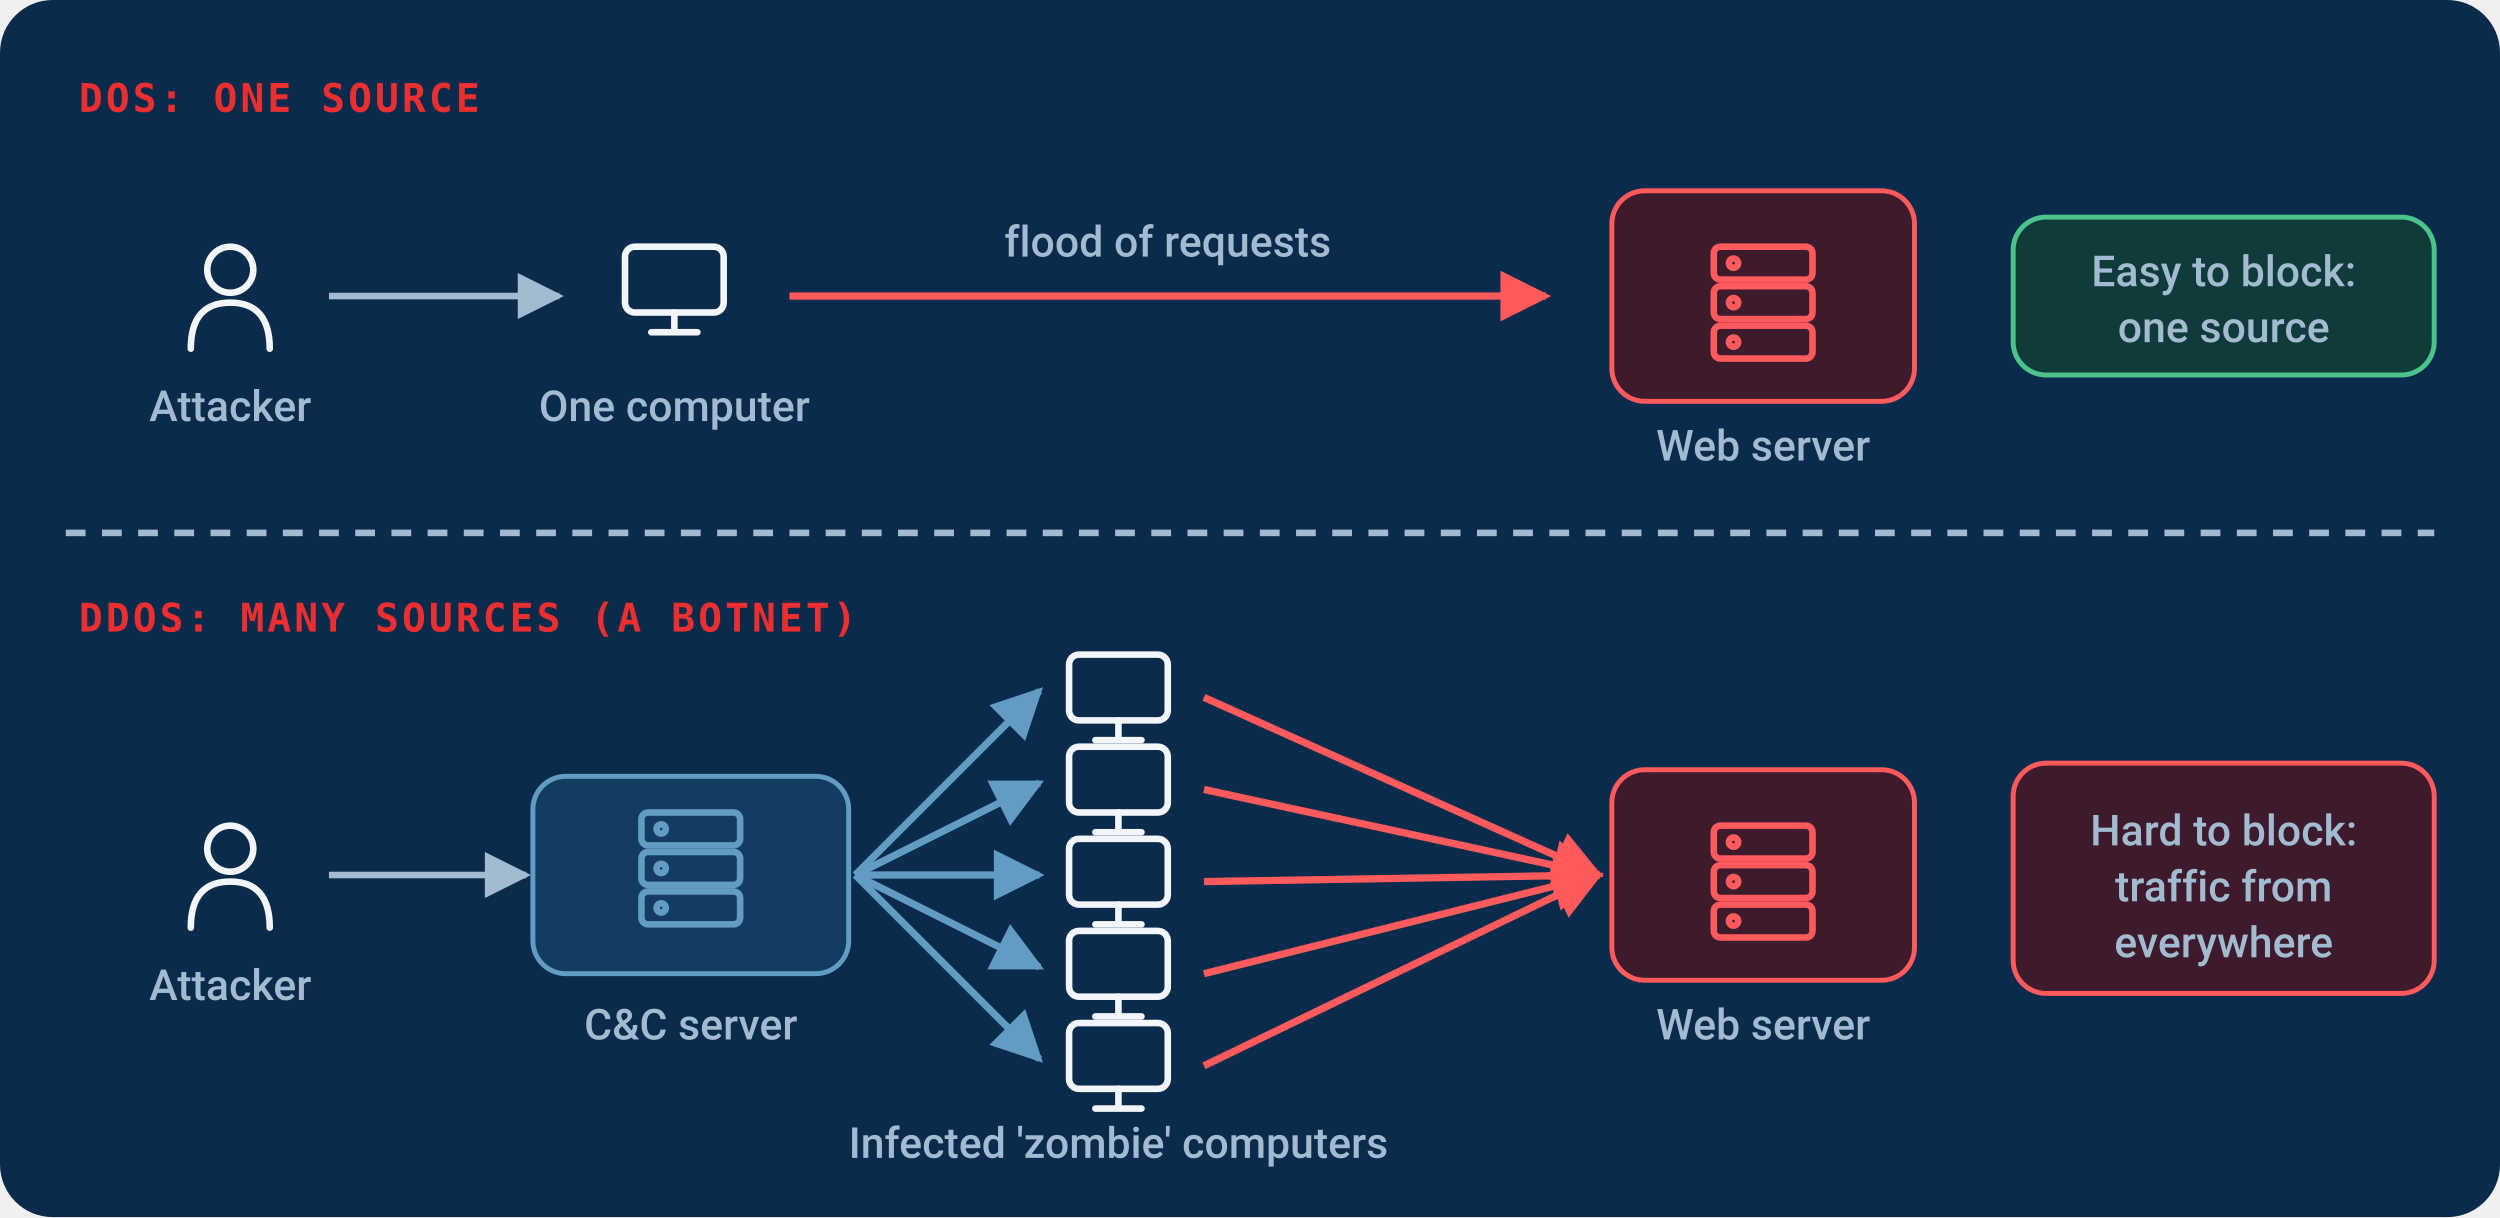
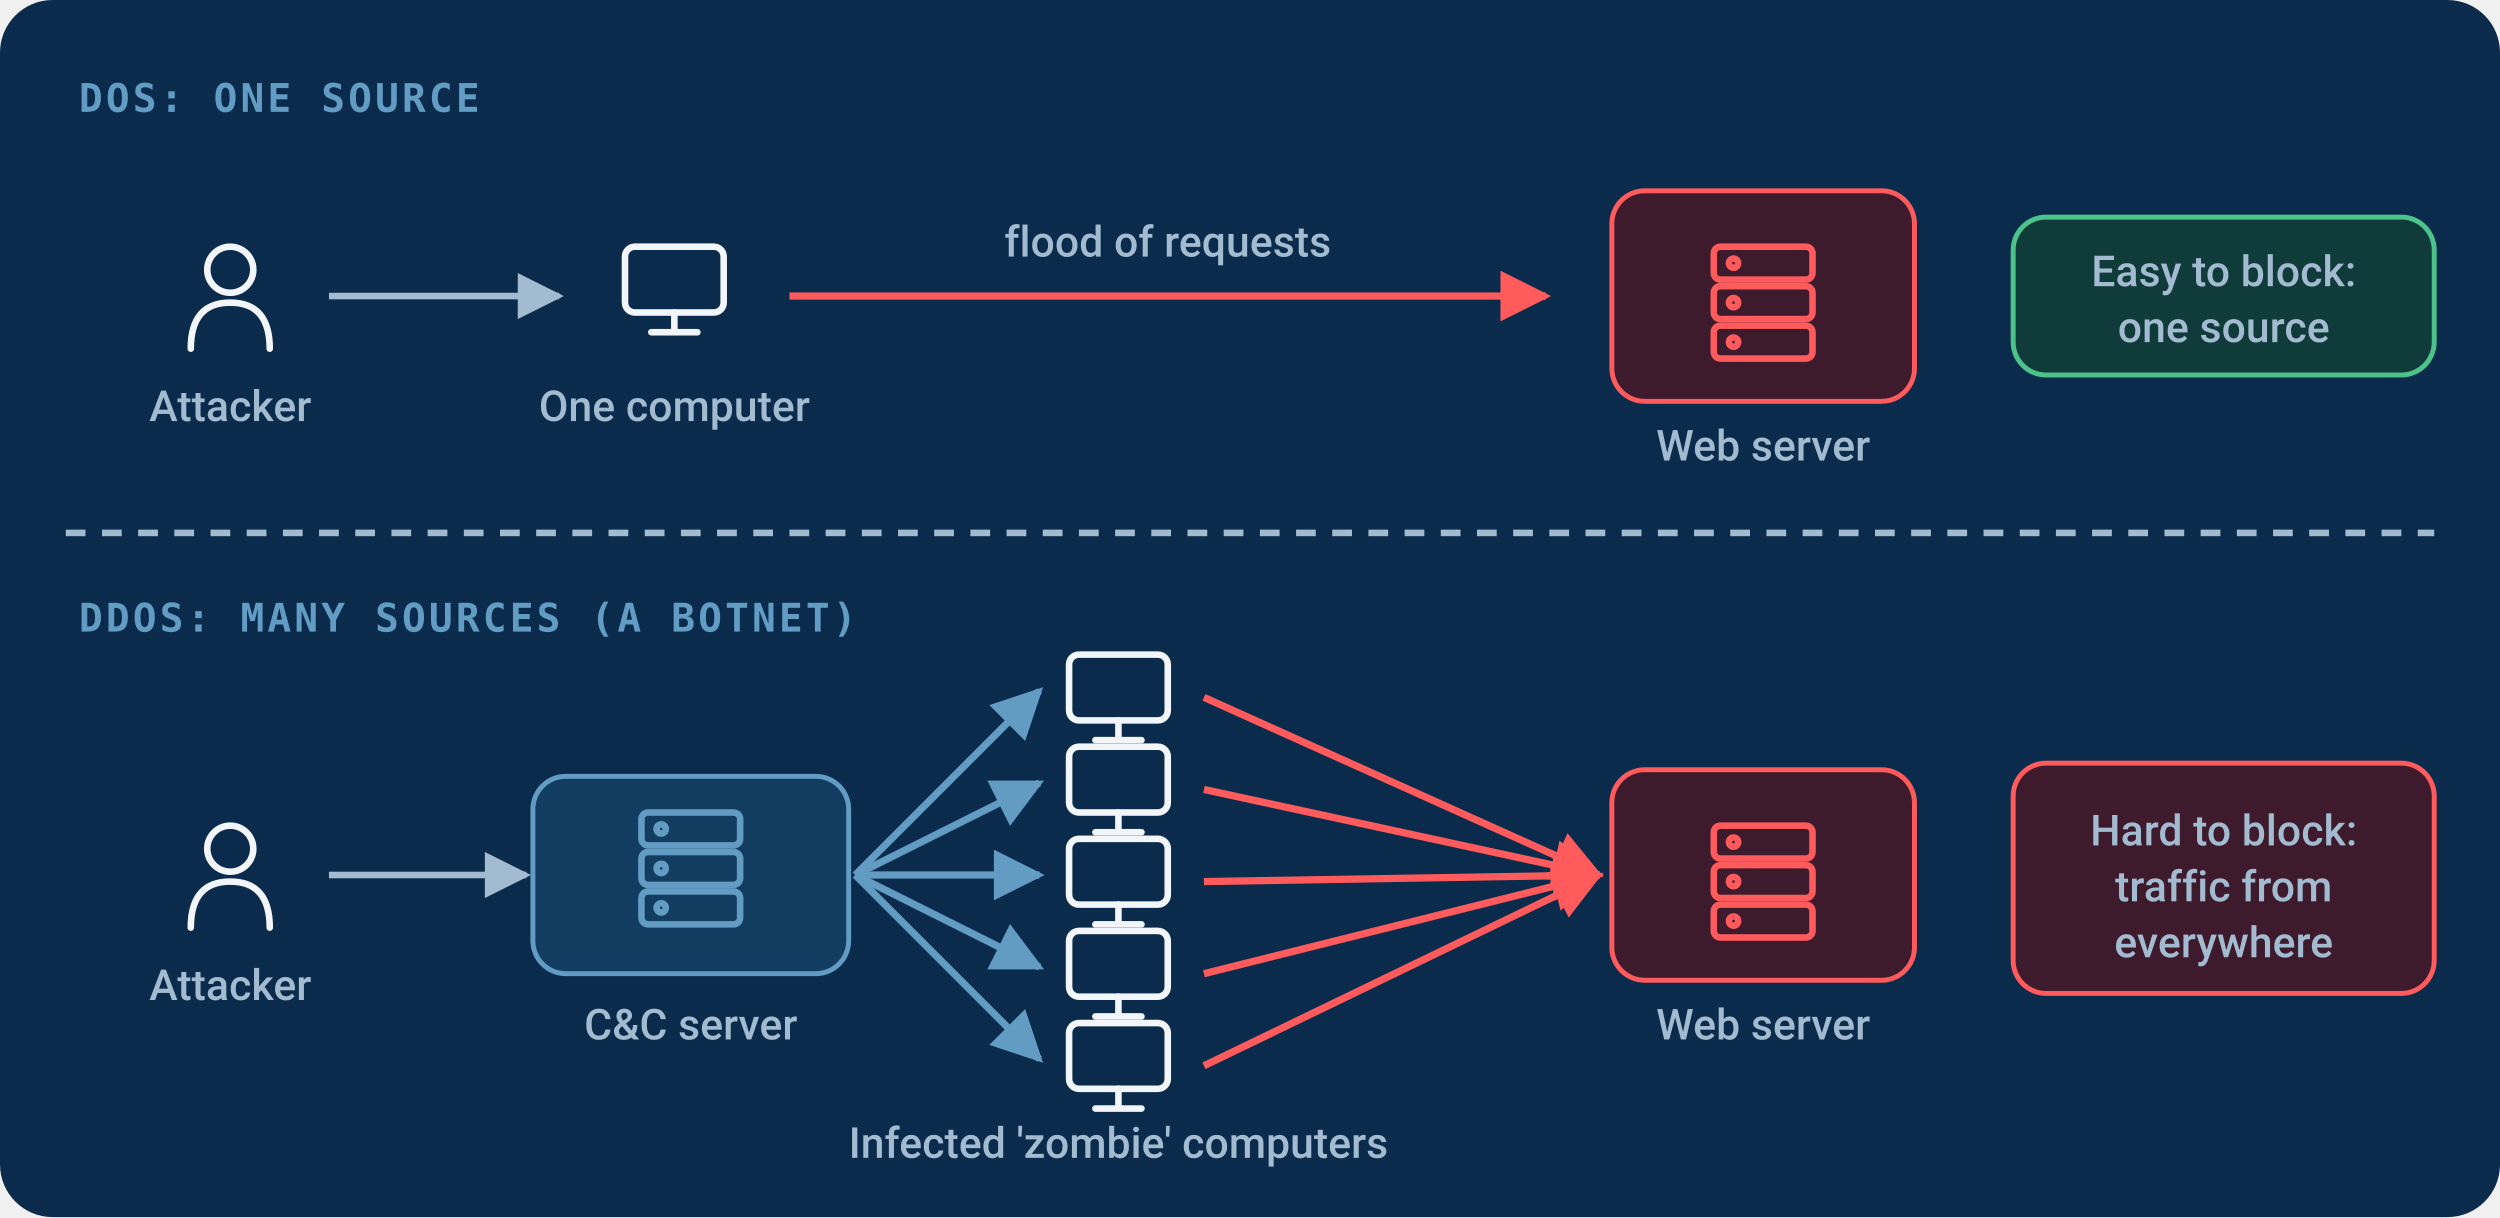
<svg xmlns="http://www.w3.org/2000/svg" viewBox="0 0 760 370" width="760" height="370" role="img" aria-labelledby="t d">
  <style>
.bg{fill:#0a2b4b}
.t{font:600 15px system-ui,-apple-system,'Segoe UI',Roboto,sans-serif;fill:#f2f6fa}
.tb{font:700 17px system-ui,-apple-system,'Segoe UI',Roboto,sans-serif;fill:#f2f6fa}
.s{font:500 13px system-ui,-apple-system,'Segoe UI',Roboto,sans-serif;fill:#a3bbd0}
.m{font:600 13px ui-monospace,Menlo,Consolas,monospace;fill:#f2f6fa}
- .h{font:700 12px ui-monospace,Menlo,Consolas,monospace;fill:#eb2f31;letter-spacing:.08em}
+ .h{font:700 12px ui-monospace,Menlo,Consolas,monospace;fill:#629cc3;letter-spacing:.08em}
.w{fill:#ffffff}
.box{fill:#0f3557;stroke:#2c5a80;stroke-width:1.5}
.acc{fill:#123c60;stroke:#629cc3;stroke-width:1.5}
.bad{fill:#3d1a2c;stroke:#ff5a5c;stroke-width:1.5}
.good{fill:#0f3b3a;stroke:#4cc38a;stroke-width:1.5}
.amb{fill:#33301f;stroke:#f2b544;stroke-width:1.5}
.dim{fill:#0c3052;stroke:#24496b;stroke-width:1.5}
- .solid-acc{fill:#629cc3}.solid-bad{fill:#eb2f31}.solid-good{fill:#2f9a5f}.solid-amb{fill:#c98f22}.solid-ink{fill:#f2f6fa}
+ .solid-acc{fill:#629cc3}.solid-bad{fill:#3f7aa3}.solid-good{fill:#2f9a5f}.solid-amb{fill:#c98f22}.solid-ink{fill:#f2f6fa}
.ln{stroke:#a3bbd0;stroke-width:2;fill:none}
.ln-acc{stroke:#629cc3;stroke-width:2.2;fill:none}
.ln-bad{stroke:#ff5a5c;stroke-width:2.2;fill:none}
.ln-good{stroke:#4cc38a;stroke-width:2.2;fill:none}
.dash{stroke-dasharray:6 5}
.tx-acc{fill:#629cc3}.tx-bad{fill:#ff5a5c}.tx-good{fill:#4cc38a}.tx-amb{fill:#f2b544}
.ic{fill:none;stroke:#f2f6fa;stroke-width:2;stroke-linecap:round;stroke-linejoin:round}
.ic-bad{fill:none;stroke:#ff5a5c;stroke-width:2;stroke-linecap:round;stroke-linejoin:round}
.ic-acc{fill:none;stroke:#629cc3;stroke-width:2;stroke-linecap:round;stroke-linejoin:round}
.mk-ln{fill:#a3bbd0}.mk-acc{fill:#629cc3}.mk-bad{fill:#ff5a5c}.mk-good{fill:#4cc38a}
</style>
  <defs>
    <marker id="a-ln" viewBox="0 0 10 10" refX="9" refY="5" markerWidth="7" markerHeight="7" orient="auto-start-reverse">
      <path d="M0 0 10 5 0 10z" class="mk-ln" />
    </marker>
    <marker id="a-acc" viewBox="0 0 10 10" refX="9" refY="5" markerWidth="7" markerHeight="7" orient="auto-start-reverse">
      <path d="M0 0 10 5 0 10z" class="mk-acc" />
    </marker>
    <marker id="a-bad" viewBox="0 0 10 10" refX="9" refY="5" markerWidth="7" markerHeight="7" orient="auto-start-reverse">
      <path d="M0 0 10 5 0 10z" class="mk-bad" />
    </marker>
    <marker id="a-good" viewBox="0 0 10 10" refX="9" refY="5" markerWidth="7" markerHeight="7" orient="auto-start-reverse">
      <path d="M0 0 10 5 0 10z" class="mk-good" />
    </marker>
  </defs>
  <rect class="bg" width="760" height="370" rx="16" />
  <text x="24" y="34" class="h" text-anchor="start">DOS: ONE SOURCE</text>
  <circle cx="70" cy="82" r="7" class="ic" />
  <path d="M58 106 q0 -14 12 -14 q12 0 12 14" class="ic" />
  <text x="70" y="128" class="s" text-anchor="middle">Attacker</text>
  <path d="M100 90 L170 90" class="ln" marker-end="url(#a-ln)" />
  <rect x="190" y="75" width="30" height="20" rx="3" class="ic" />
  <path d="M198 101 h14 M205 95 v6" class="ic" />
  <text x="205" y="128" class="s" text-anchor="middle">One computer</text>
  <path d="M240 90 L470 90" class="ln-bad" marker-end="url(#a-bad)" />
  <text x="355" y="78" class="s" text-anchor="middle">flood of requests</text>
  <rect x="490" y="58" width="92" height="64" rx="10" class="bad" />
  <rect x="521" y="75" width="30" height="10" rx="2" class="ic-bad" />
  <circle cx="527" cy="80" r="1.4" class="ic-bad" />
  <rect x="521" y="87" width="30" height="10" rx="2" class="ic-bad" />
  <circle cx="527" cy="92" r="1.4" class="ic-bad" />
  <rect x="521" y="99" width="30" height="10" rx="2" class="ic-bad" />
  <circle cx="527" cy="104" r="1.4" class="ic-bad" />
  <text x="536" y="140" class="s" text-anchor="middle">Web server</text>
  <rect x="612" y="66" width="128" height="48" rx="10" class="good" />
  <text x="676" y="87" class="s" text-anchor="middle">Easy to block:</text>
  <text x="676" y="104" class="s" text-anchor="middle">one source</text>
  <path d="M20 162 H740" class="ln dash" />
  <text x="24" y="192" class="h" text-anchor="start">DDOS: MANY SOURCES (A BOTNET)</text>
  <circle cx="70" cy="258" r="7" class="ic" />
  <path d="M58 282 q0 -14 12 -14 q12 0 12 14" class="ic" />
  <text x="70" y="304" class="s" text-anchor="middle">Attacker</text>
  <path d="M100 266 L160 266" class="ln" marker-end="url(#a-ln)" />
  <rect x="162" y="236" width="96" height="60" rx="10" class="acc" />
  <rect x="195" y="247" width="30" height="10" rx="2" class="ic-acc" />
  <circle cx="201" cy="252" r="1.4" class="ic-acc" />
  <rect x="195" y="259" width="30" height="10" rx="2" class="ic-acc" />
  <circle cx="201" cy="264" r="1.4" class="ic-acc" />
  <rect x="195" y="271" width="30" height="10" rx="2" class="ic-acc" />
  <circle cx="201" cy="276" r="1.4" class="ic-acc" />
  <text x="210" y="316" class="s" text-anchor="middle">C&amp;C server</text>
  <path d="M260 266 L316 210" class="ln-acc" marker-end="url(#a-acc)" />
  <rect x="325" y="199" width="30" height="20" rx="3" class="ic" />
  <path d="M333 225 h14 M340 219 v6" class="ic" />
  <path d="M366 212 L486 266" class="ln-bad" marker-end="url(#a-bad)" />
  <path d="M260 266 L316 238" class="ln-acc" marker-end="url(#a-acc)" />
  <rect x="325" y="227" width="30" height="20" rx="3" class="ic" />
  <path d="M333 253 h14 M340 247 v6" class="ic" />
  <path d="M366 240 L486 266" class="ln-bad" marker-end="url(#a-bad)" />
  <path d="M260 266 L316 266" class="ln-acc" marker-end="url(#a-acc)" />
  <rect x="325" y="255" width="30" height="20" rx="3" class="ic" />
  <path d="M333 281 h14 M340 275 v6" class="ic" />
  <path d="M366 268 L486 266" class="ln-bad" marker-end="url(#a-bad)" />
  <path d="M260 266 L316 294" class="ln-acc" marker-end="url(#a-acc)" />
  <rect x="325" y="283" width="30" height="20" rx="3" class="ic" />
  <path d="M333 309 h14 M340 303 v6" class="ic" />
  <path d="M366 296 L486 266" class="ln-bad" marker-end="url(#a-bad)" />
  <path d="M260 266 L316 322" class="ln-acc" marker-end="url(#a-acc)" />
  <rect x="325" y="311" width="30" height="20" rx="3" class="ic" />
  <path d="M333 337 h14 M340 331 v6" class="ic" />
  <path d="M366 324 L486 266" class="ln-bad" marker-end="url(#a-bad)" />
  <text x="340" y="352" class="s" text-anchor="middle">Infected 'zombie' computers</text>
  <rect x="490" y="234" width="92" height="64" rx="10" class="bad" />
  <rect x="521" y="251" width="30" height="10" rx="2" class="ic-bad" />
  <circle cx="527" cy="256" r="1.4" class="ic-bad" />
  <rect x="521" y="263" width="30" height="10" rx="2" class="ic-bad" />
  <circle cx="527" cy="268" r="1.4" class="ic-bad" />
  <rect x="521" y="275" width="30" height="10" rx="2" class="ic-bad" />
  <circle cx="527" cy="280" r="1.4" class="ic-bad" />
  <text x="536" y="316" class="s" text-anchor="middle">Web server</text>
  <rect x="612" y="232" width="128" height="70" rx="10" class="bad" />
  <text x="676" y="257" class="s" text-anchor="middle">Hard to block:</text>
  <text x="676" y="274" class="s" text-anchor="middle">traffic from</text>
  <text x="676" y="291" class="s" text-anchor="middle">everywhere</text>
</svg>
